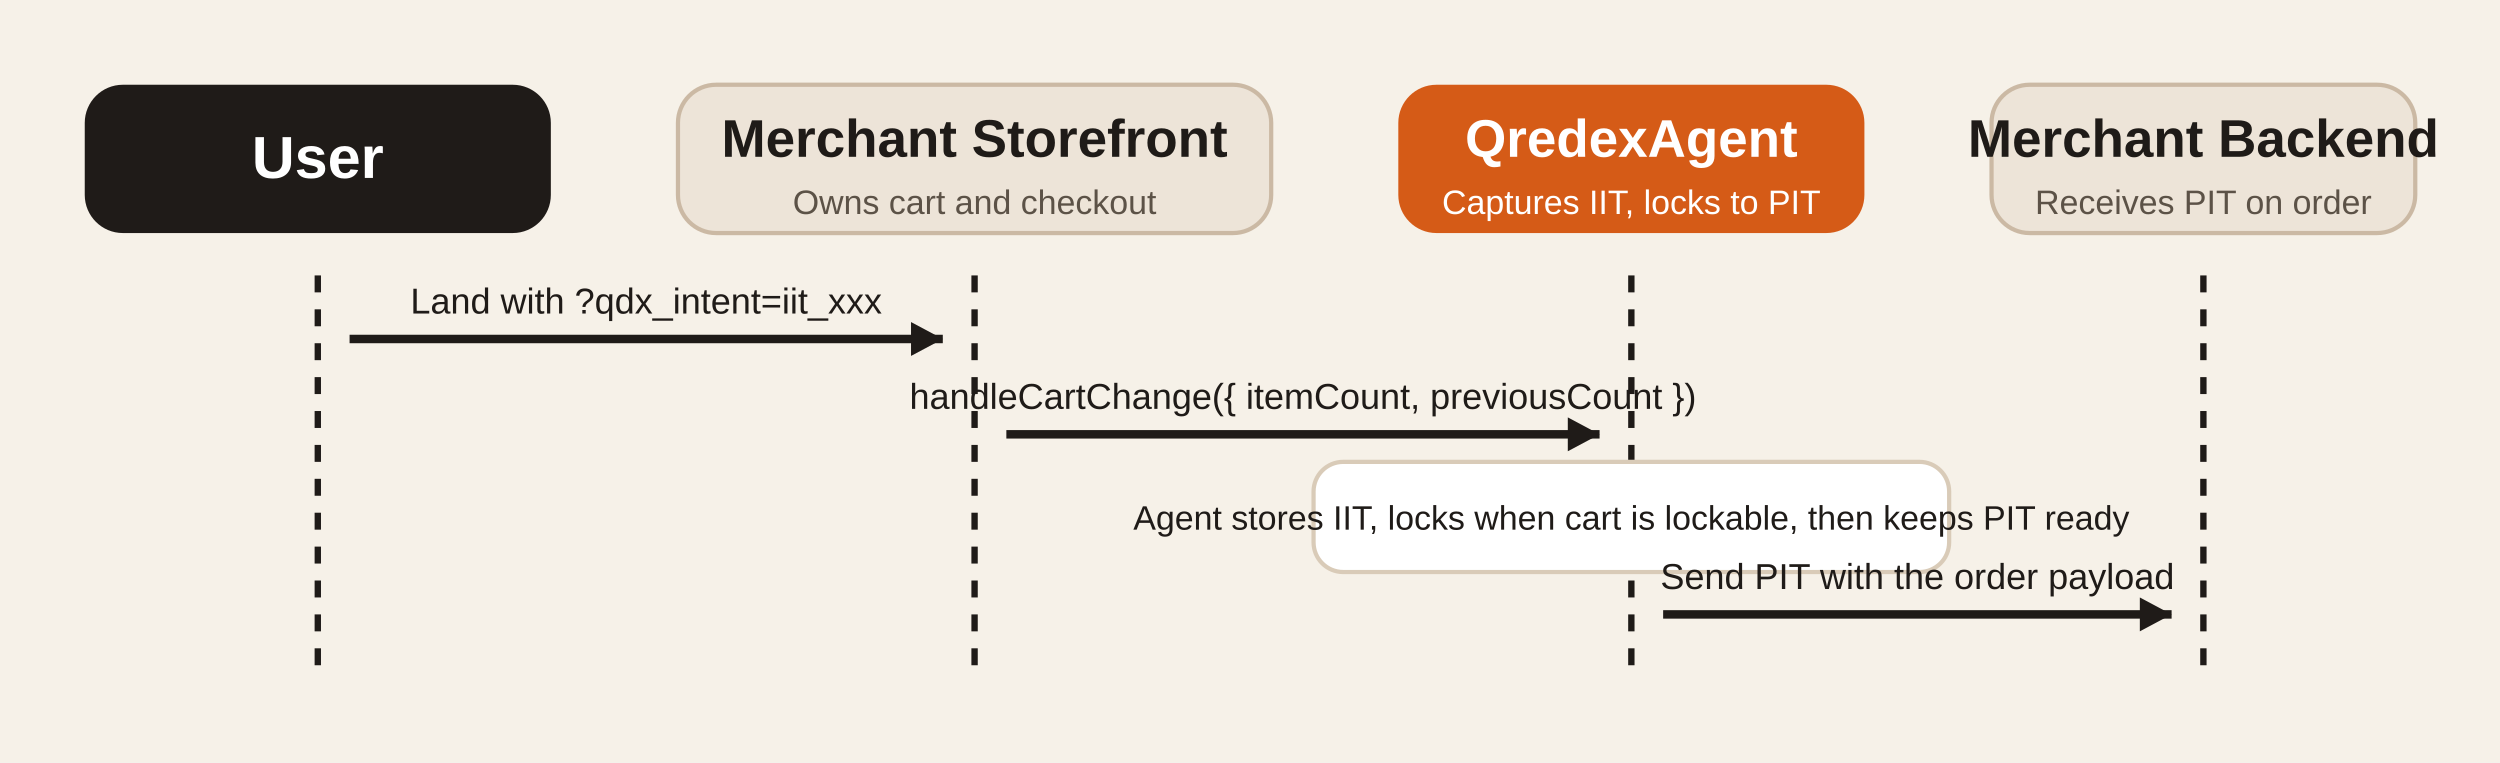
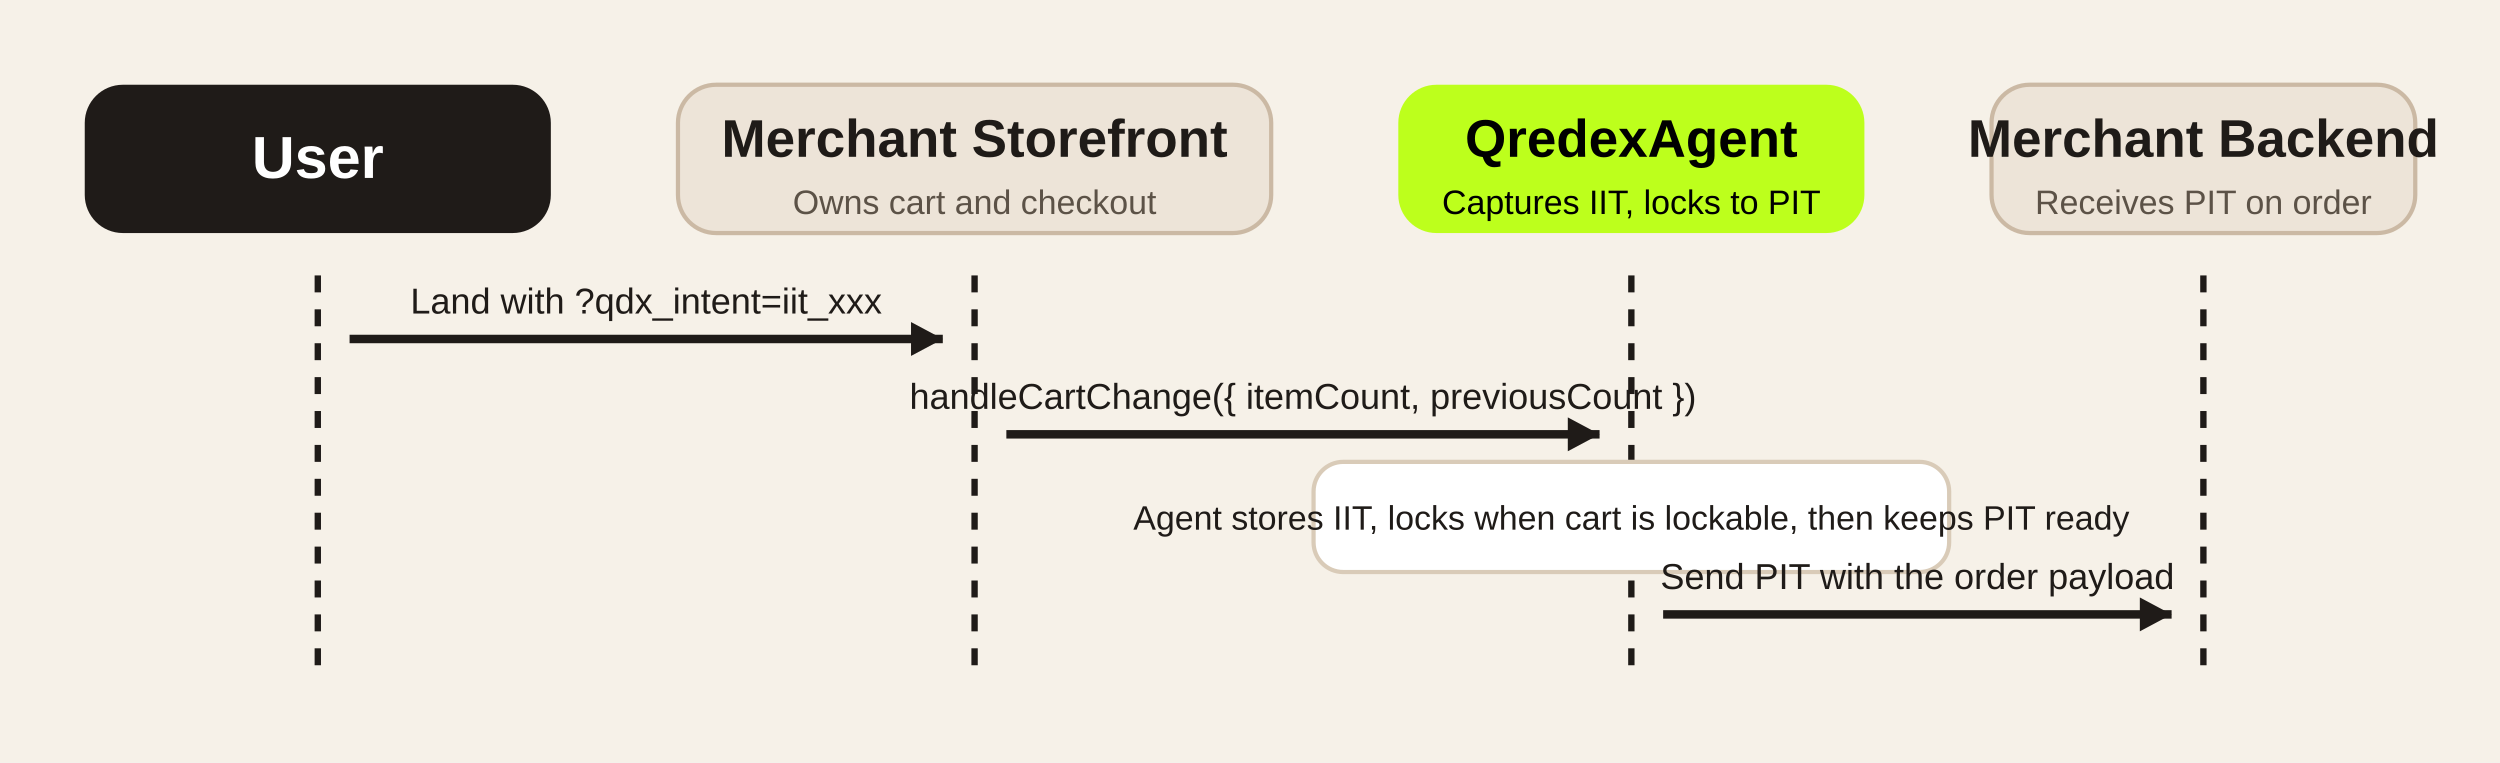
<svg xmlns="http://www.w3.org/2000/svg" width="1180" height="360" viewBox="0 0 1180 360" role="img" aria-labelledby="title desc">
  <rect width="1180" height="360" fill="#f6f1e8" />
  <rect x="40" y="40" width="220" height="70" rx="18" fill="#1f1b18" />
  <rect x="320" y="40" width="280" height="70" rx="18" fill="#ede4d8" stroke="#cbb9a4" stroke-width="2" />
-   <rect x="660" y="40" width="220" height="70" rx="18" fill="#d55b17" />
+   <rect x="660" y="40" width="220" height="70" rx="18" fill="#BDFF1C" />
  <rect x="940" y="40" width="200" height="70" rx="18" fill="#ede4d8" stroke="#cbb9a4" stroke-width="2" />
  <text x="150" y="84" font-family="Arial, sans-serif" font-size="28" font-weight="700" text-anchor="middle" fill="#fff">User</text>
  <text x="460" y="74" font-family="Arial, sans-serif" font-size="25" font-weight="700" text-anchor="middle" fill="#1f1b18">Merchant Storefront</text>
  <text x="460" y="101" font-family="Arial, sans-serif" font-size="16" text-anchor="middle" fill="#5c5247">Owns cart and checkout</text>
-   <text x="770" y="74" font-family="Arial, sans-serif" font-size="25" font-weight="700" text-anchor="middle" fill="#fff">QredexAgent</text>
-   <text x="770" y="101" font-family="Arial, sans-serif" font-size="16" text-anchor="middle" fill="#fff">Captures IIT, locks to PIT</text>
+   <text x="770" y="74" font-family="Arial, sans-serif" font-size="25" font-weight="700" text-anchor="middle" fill="#000">QredexAgent</text>
+   <text x="770" y="101" font-family="Arial, sans-serif" font-size="16" text-anchor="middle" fill="#000">Captures IIT, locks to PIT</text>
  <text x="1040" y="74" font-family="Arial, sans-serif" font-size="25" font-weight="700" text-anchor="middle" fill="#1f1b18">Merchant Backend</text>
  <text x="1040" y="101" font-family="Arial, sans-serif" font-size="16" text-anchor="middle" fill="#5c5247">Receives PIT on order</text>
  <path d="M150 130 L150 320" stroke="#1f1b18" stroke-width="3" stroke-dasharray="8 8" />
  <path d="M460 130 L460 320" stroke="#1f1b18" stroke-width="3" stroke-dasharray="8 8" />
  <path d="M770 130 L770 320" stroke="#1f1b18" stroke-width="3" stroke-dasharray="8 8" />
  <path d="M1040 130 L1040 320" stroke="#1f1b18" stroke-width="3" stroke-dasharray="8 8" />
  <path d="M165 160 H445" stroke="#1f1b18" stroke-width="4" fill="none" />
  <polygon points="445,160 430,152 430,168" fill="#1f1b18" />
  <text x="305" y="148" font-family="Arial, sans-serif" font-size="17" text-anchor="middle" fill="#1f1b18">Land with ?qdx_intent=iit_xxx</text>
  <path d="M475 205 H755" stroke="#1f1b18" stroke-width="4" fill="none" />
  <polygon points="755,205 740,197 740,213" fill="#1f1b18" />
  <text x="615" y="193" font-family="Arial, sans-serif" font-size="17" text-anchor="middle" fill="#1f1b18">handleCartChange({ itemCount, previousCount })</text>
  <rect x="620" y="218" width="300" height="52" rx="14" fill="#fff" stroke="#d9cbb8" stroke-width="2" />
  <text x="770" y="250" font-family="Arial, sans-serif" font-size="16" text-anchor="middle" fill="#1f1b18">Agent stores IIT, locks when cart is lockable, then keeps PIT ready</text>
  <path d="M785 290 H1025" stroke="#1f1b18" stroke-width="4" fill="none" />
  <polygon points="1025,290 1010,282 1010,298" fill="#1f1b18" />
  <text x="905" y="278" font-family="Arial, sans-serif" font-size="17" text-anchor="middle" fill="#1f1b18">Send PIT with the order payload</text>
</svg>
